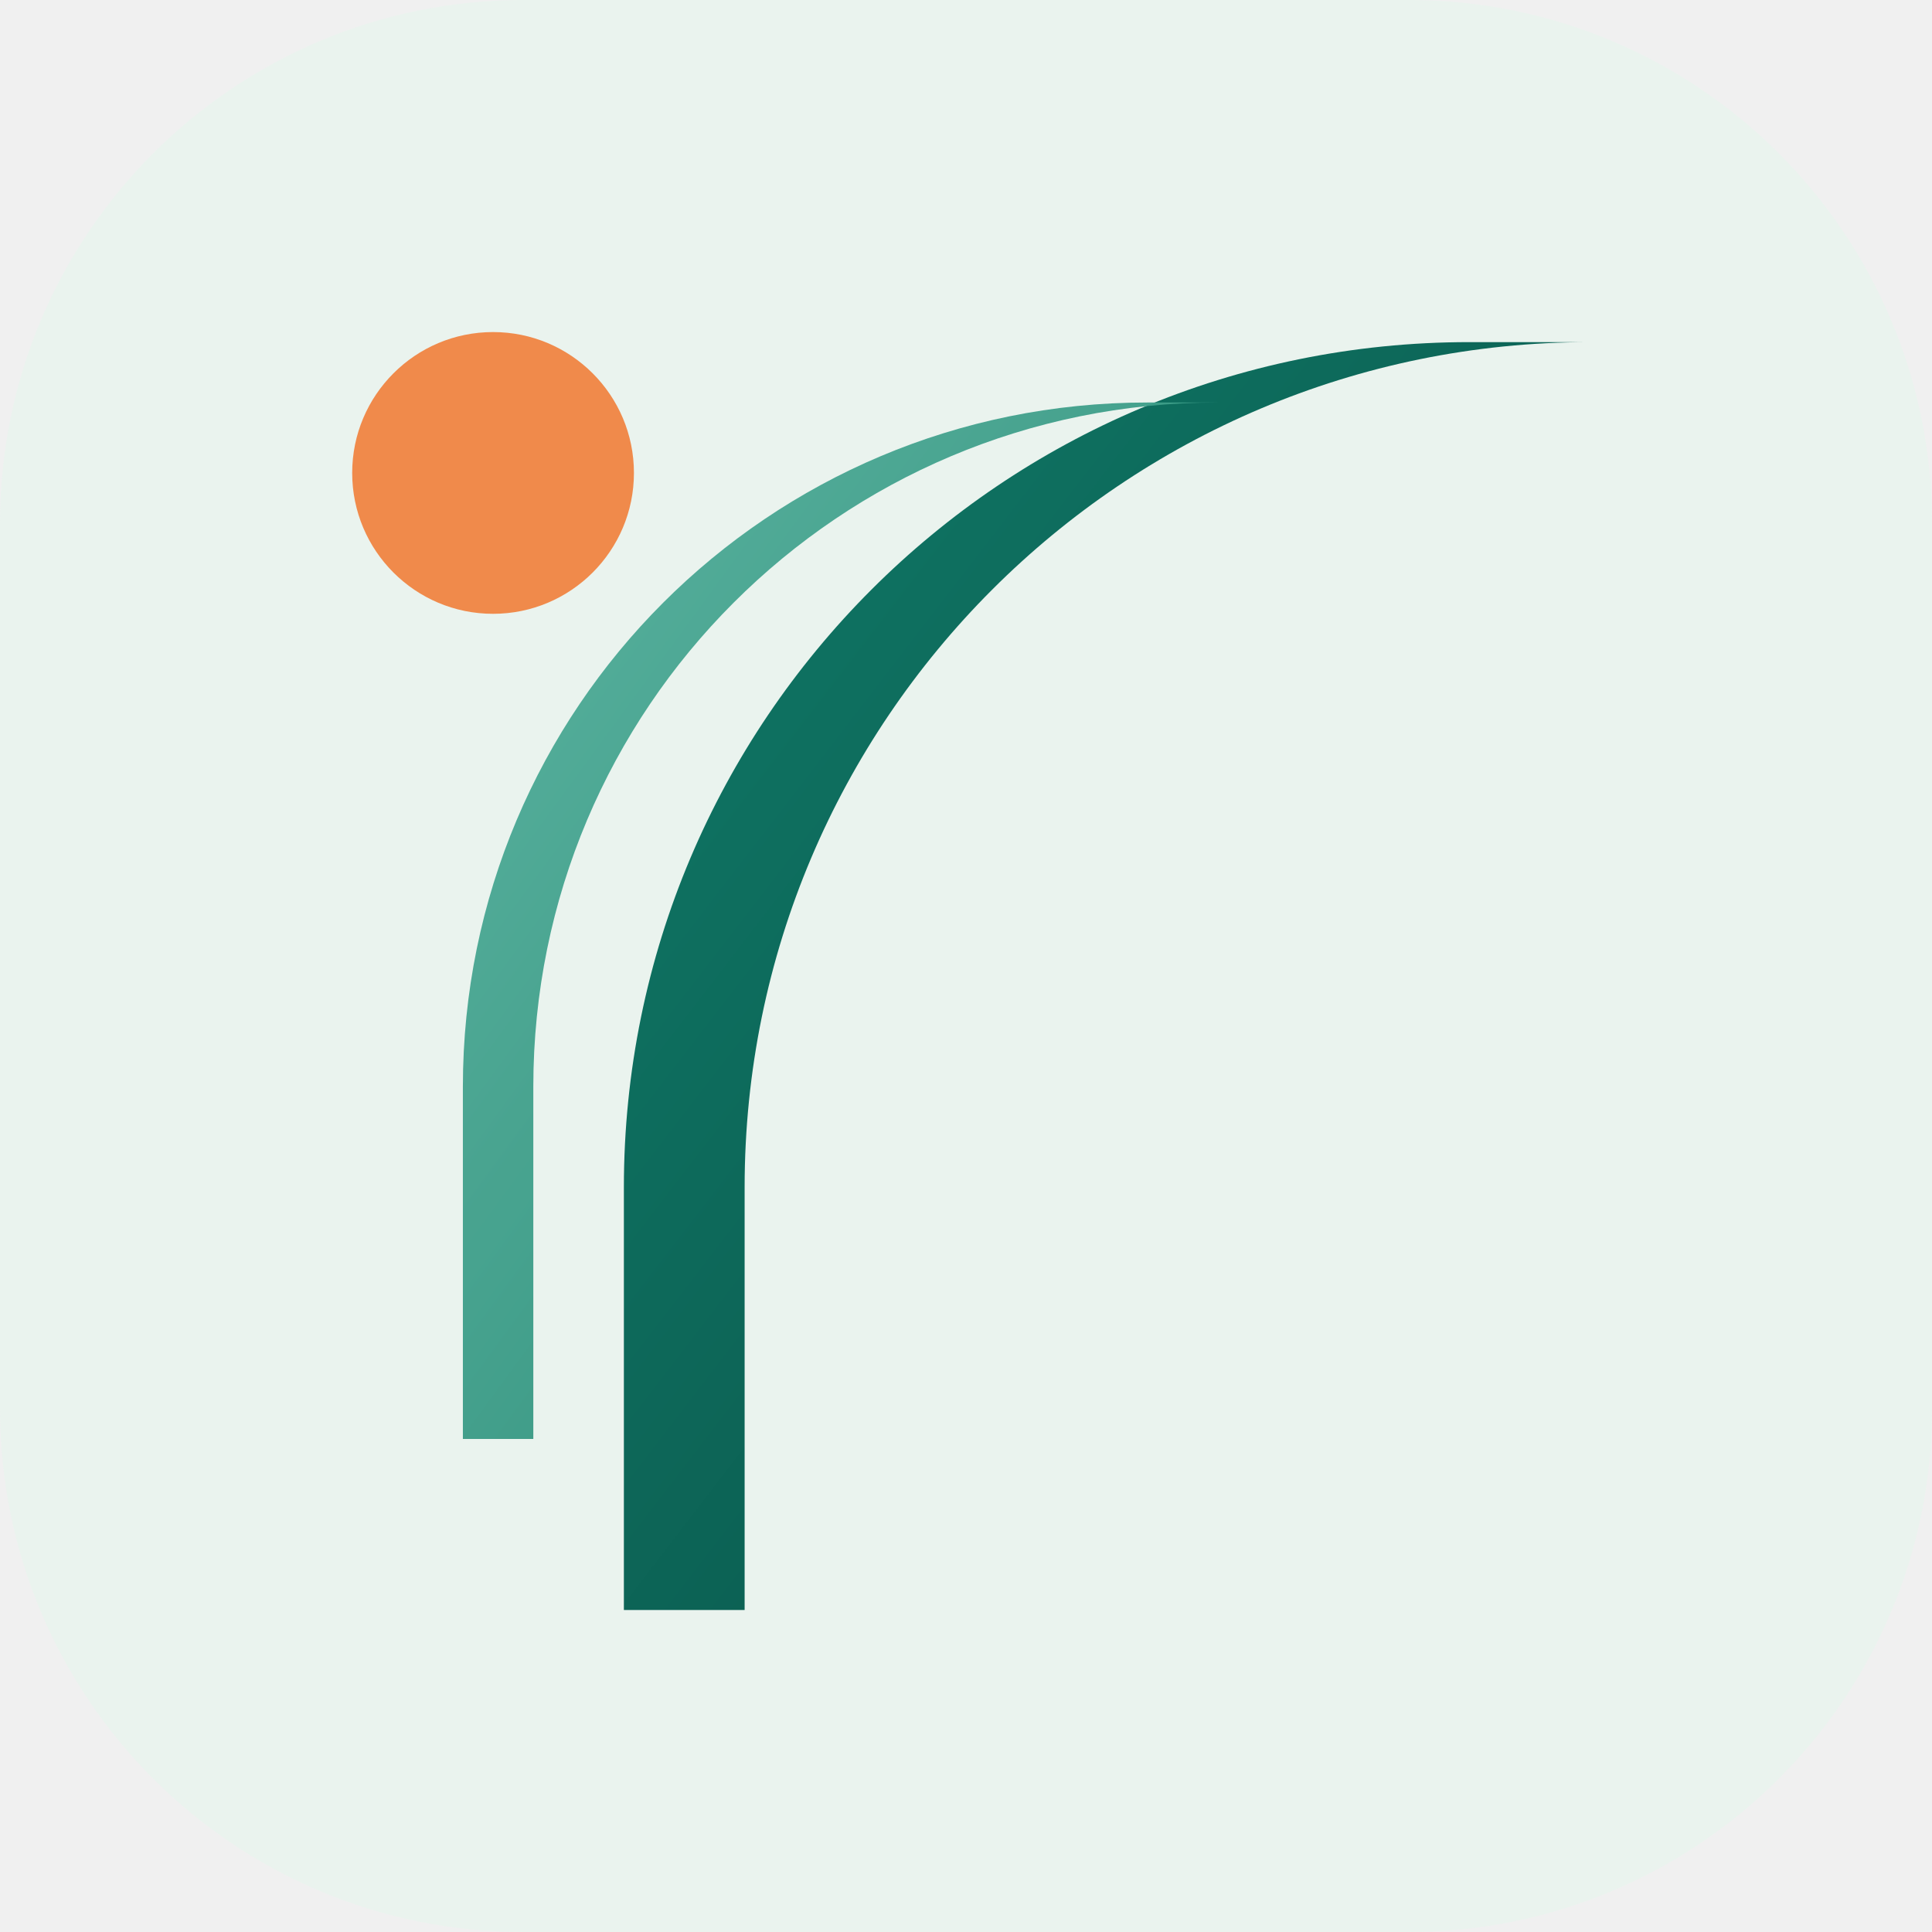
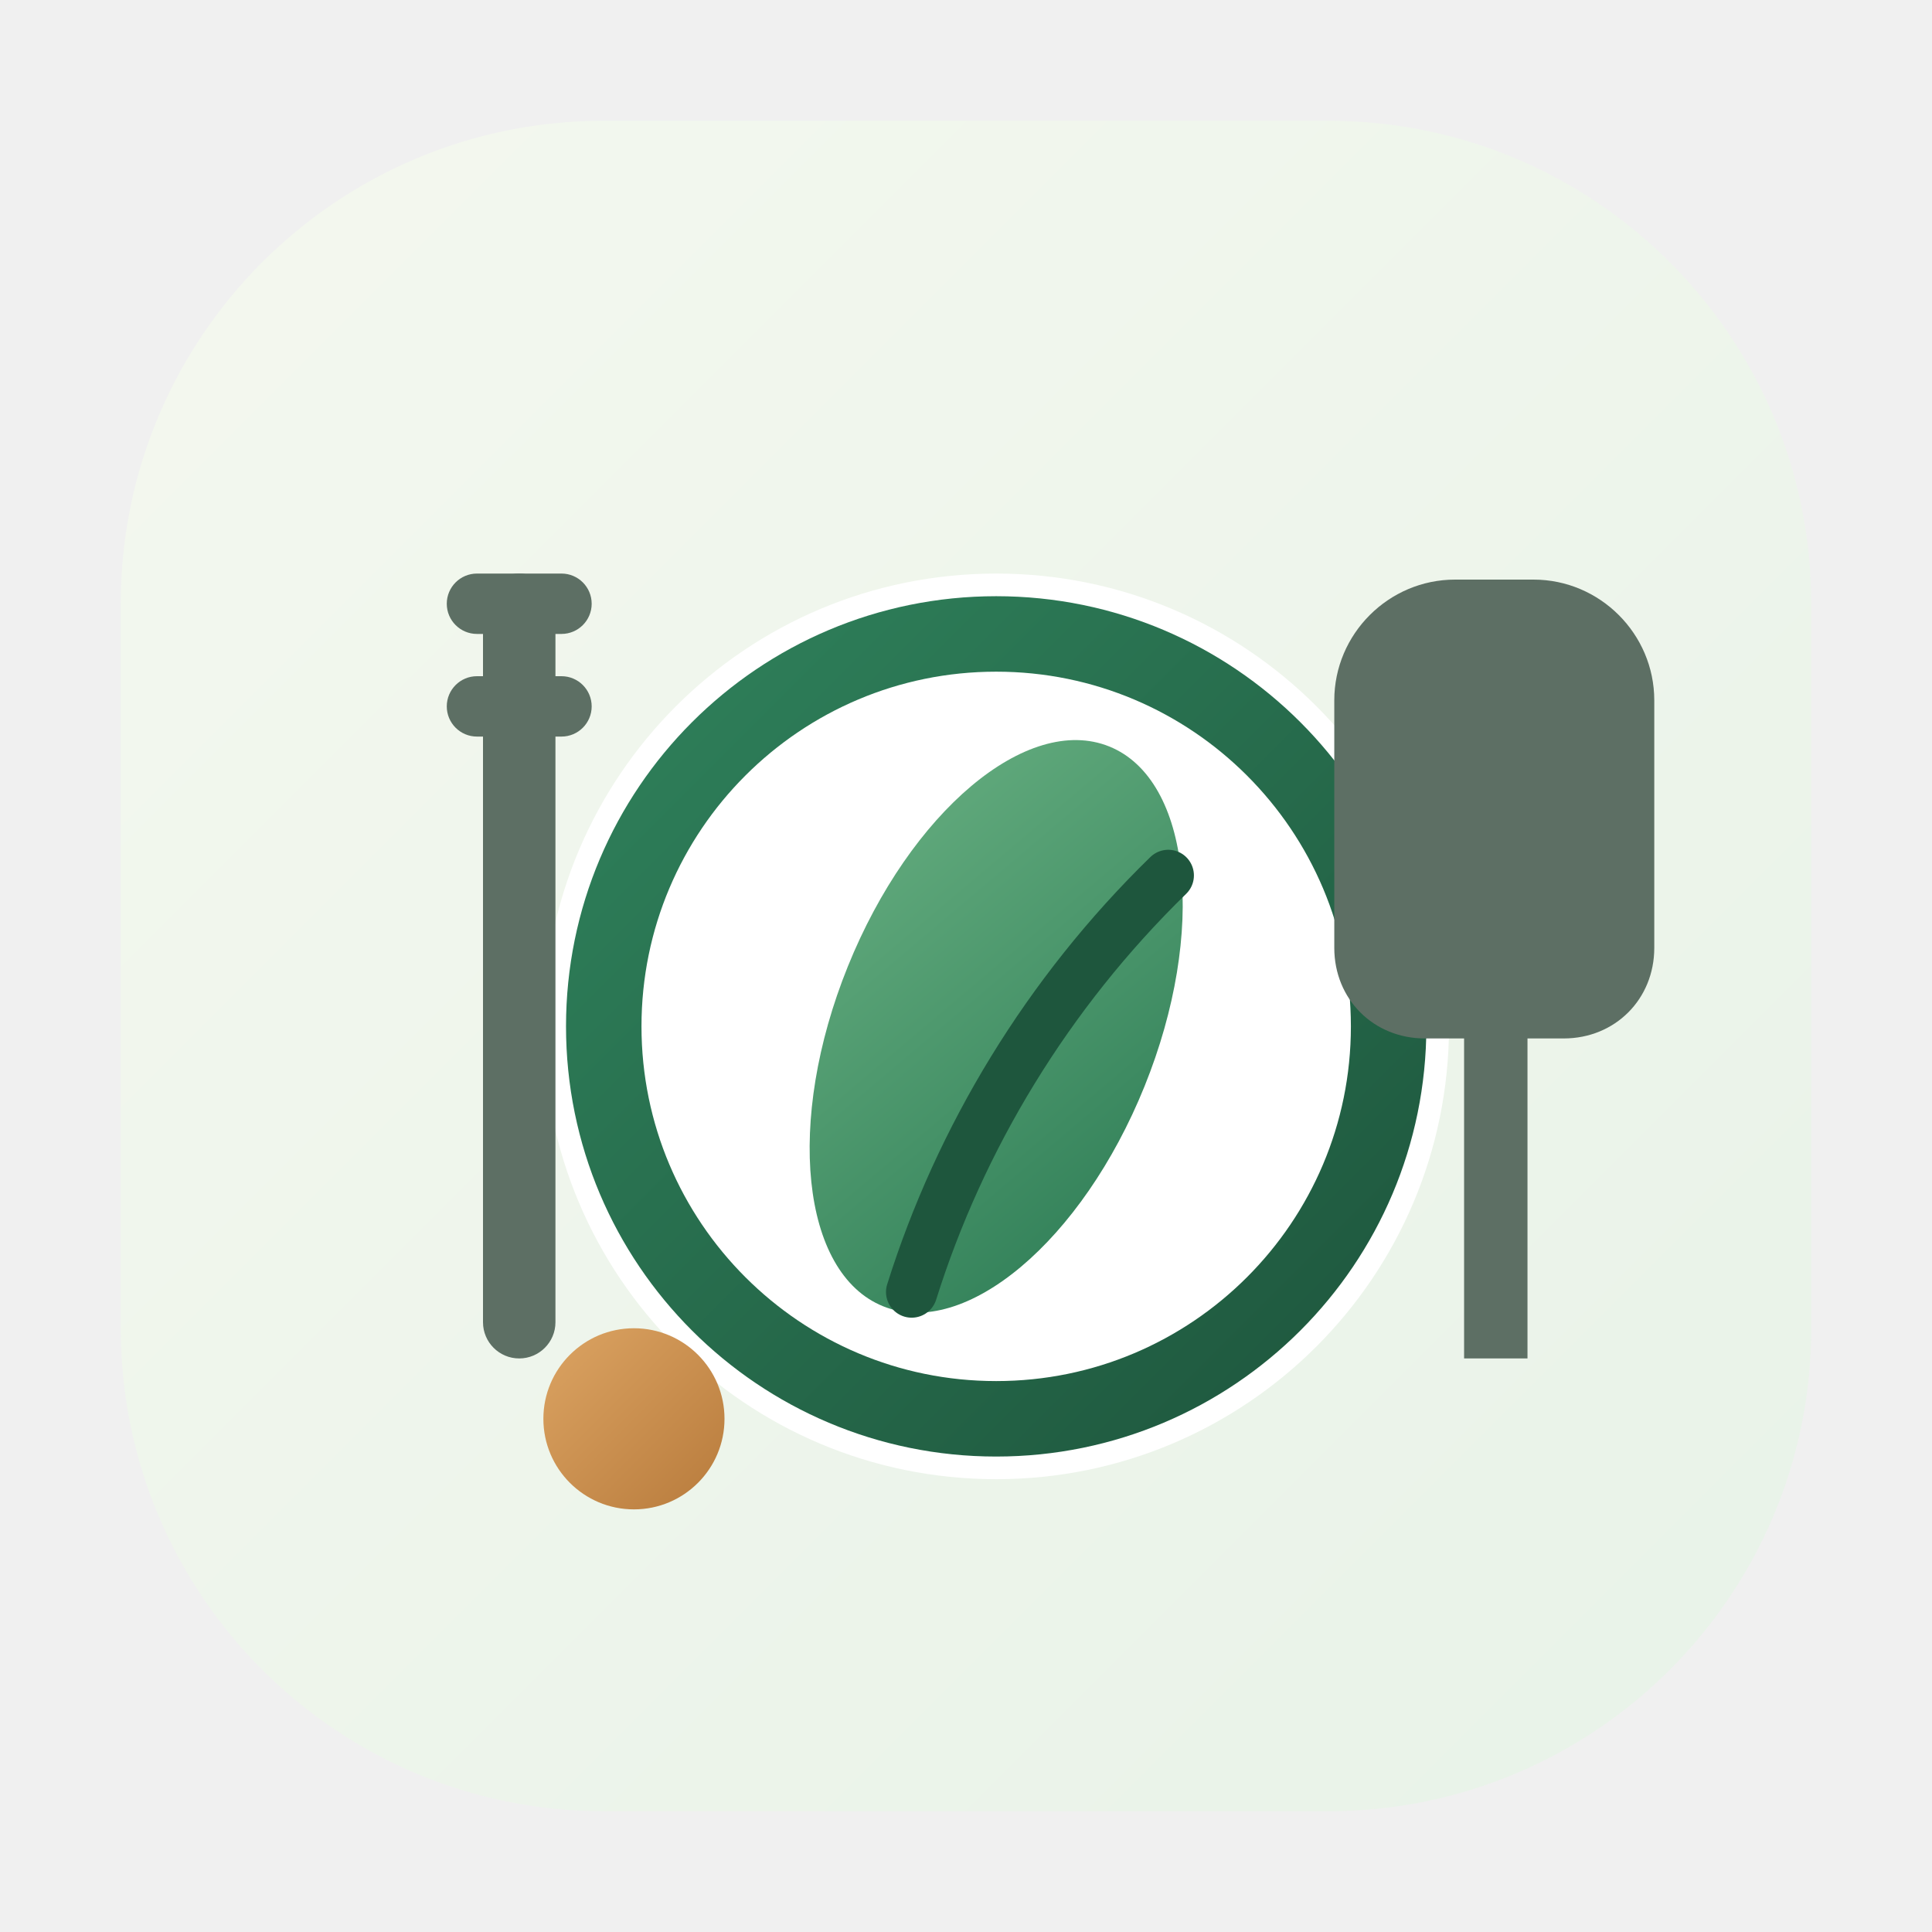
- <svg xmlns="http://www.w3.org/2000/svg" width="192" height="192" viewBox="0 0 192 192" fill="none">
+ <svg xmlns="http://www.w3.org/2000/svg" width="192" height="192" viewBox="0 0 64 64" fill="none">
  <defs>
-     <linearGradient id="g1" x1="0" y1="0" x2="1" y2="1">
-       <stop stop-color="#0F7A68" />
-       <stop offset="1" stop-color="#0A4F45" />
+     <linearGradient id="bg" x1="0" y1="0" x2="1" y2="1">
+       <stop offset="0" stop-color="#F4F8EF" />
+       <stop offset="1" stop-color="#E8F2E8" />
    </linearGradient>
-     <linearGradient id="g2" x1="0" y1="0" x2="1" y2="1">
-       <stop stop-color="#54B29E" />
-       <stop offset="1" stop-color="#22856F" />
+     <linearGradient id="ring" x1="0" y1="0" x2="1" y2="1">
+       <stop offset="0" stop-color="#2F815B" />
+       <stop offset="1" stop-color="#1E563D" />
+     </linearGradient>
+     <linearGradient id="leaf" x1="0" y1="0" x2="1" y2="1">
+       <stop offset="0" stop-color="#66AE80" />
+       <stop offset="1" stop-color="#2E7D56" />
+     </linearGradient>
+     <linearGradient id="accent" x1="0" y1="0" x2="1" y2="1">
+       <stop offset="0" stop-color="#DCA463" />
+       <stop offset="1" stop-color="#B87B3C" />
    </linearGradient>
  </defs>
-   <rect width="192" height="192" rx="52" fill="#EAF3EE" />
-   <path d="M62 118C62 71.6 99.6 34 146 34H158C111.6 34 74 71.6 74 118V160H62V118Z" fill="url(#g1)" />
-   <path d="M46 108C46 70.4 76.4 40 114 40H121C83.4 40 53 70.4 53 108V143H46V108Z" fill="url(#g2)" opacity="0.95" />
-   <circle cx="49" cy="47" r="14" fill="#F08A4B" />
+   <rect x="4" y="4" width="56" height="56" rx="16" fill="url(#bg)" />
+   <circle cx="33" cy="34" r="15" fill="#FFFFFF" />
+   <circle cx="33" cy="34" r="13" stroke="url(#ring)" stroke-width="2.5" />
+   <ellipse cx="33" cy="34" rx="5.3" ry="10" fill="url(#leaf)" transform="rotate(22 33 34)" />
+   <path d="M30.2 42.8C31.8 37.7 34.7 32.9 38.7 29" stroke="#1E563D" stroke-width="1.7" stroke-linecap="round" />
+   <rect x="16" y="19" width="2.4" height="26" rx="1.2" fill="#5D6F64" />
+   <rect x="14.8" y="19" width="4.8" height="2" rx="1" fill="#5D6F64" />
+   <rect x="14.8" y="22.4" width="4.8" height="2" rx="1" fill="#5D6F64" />
+   <path d="M48.2 19.2C46 19.2 44.2 21 44.2 23.2V31.4C44.2 33.1 45.5 34.4 47.2 34.4H48.5V45H50.6V34.4H51.8C53.5 34.4 54.8 33.1 54.8 31.4V23.2C54.8 21 53 19.2 50.8 19.2H48.2Z" fill="#5D6F64" />
+   <circle cx="21" cy="47" r="3" fill="url(#accent)" />
</svg>
